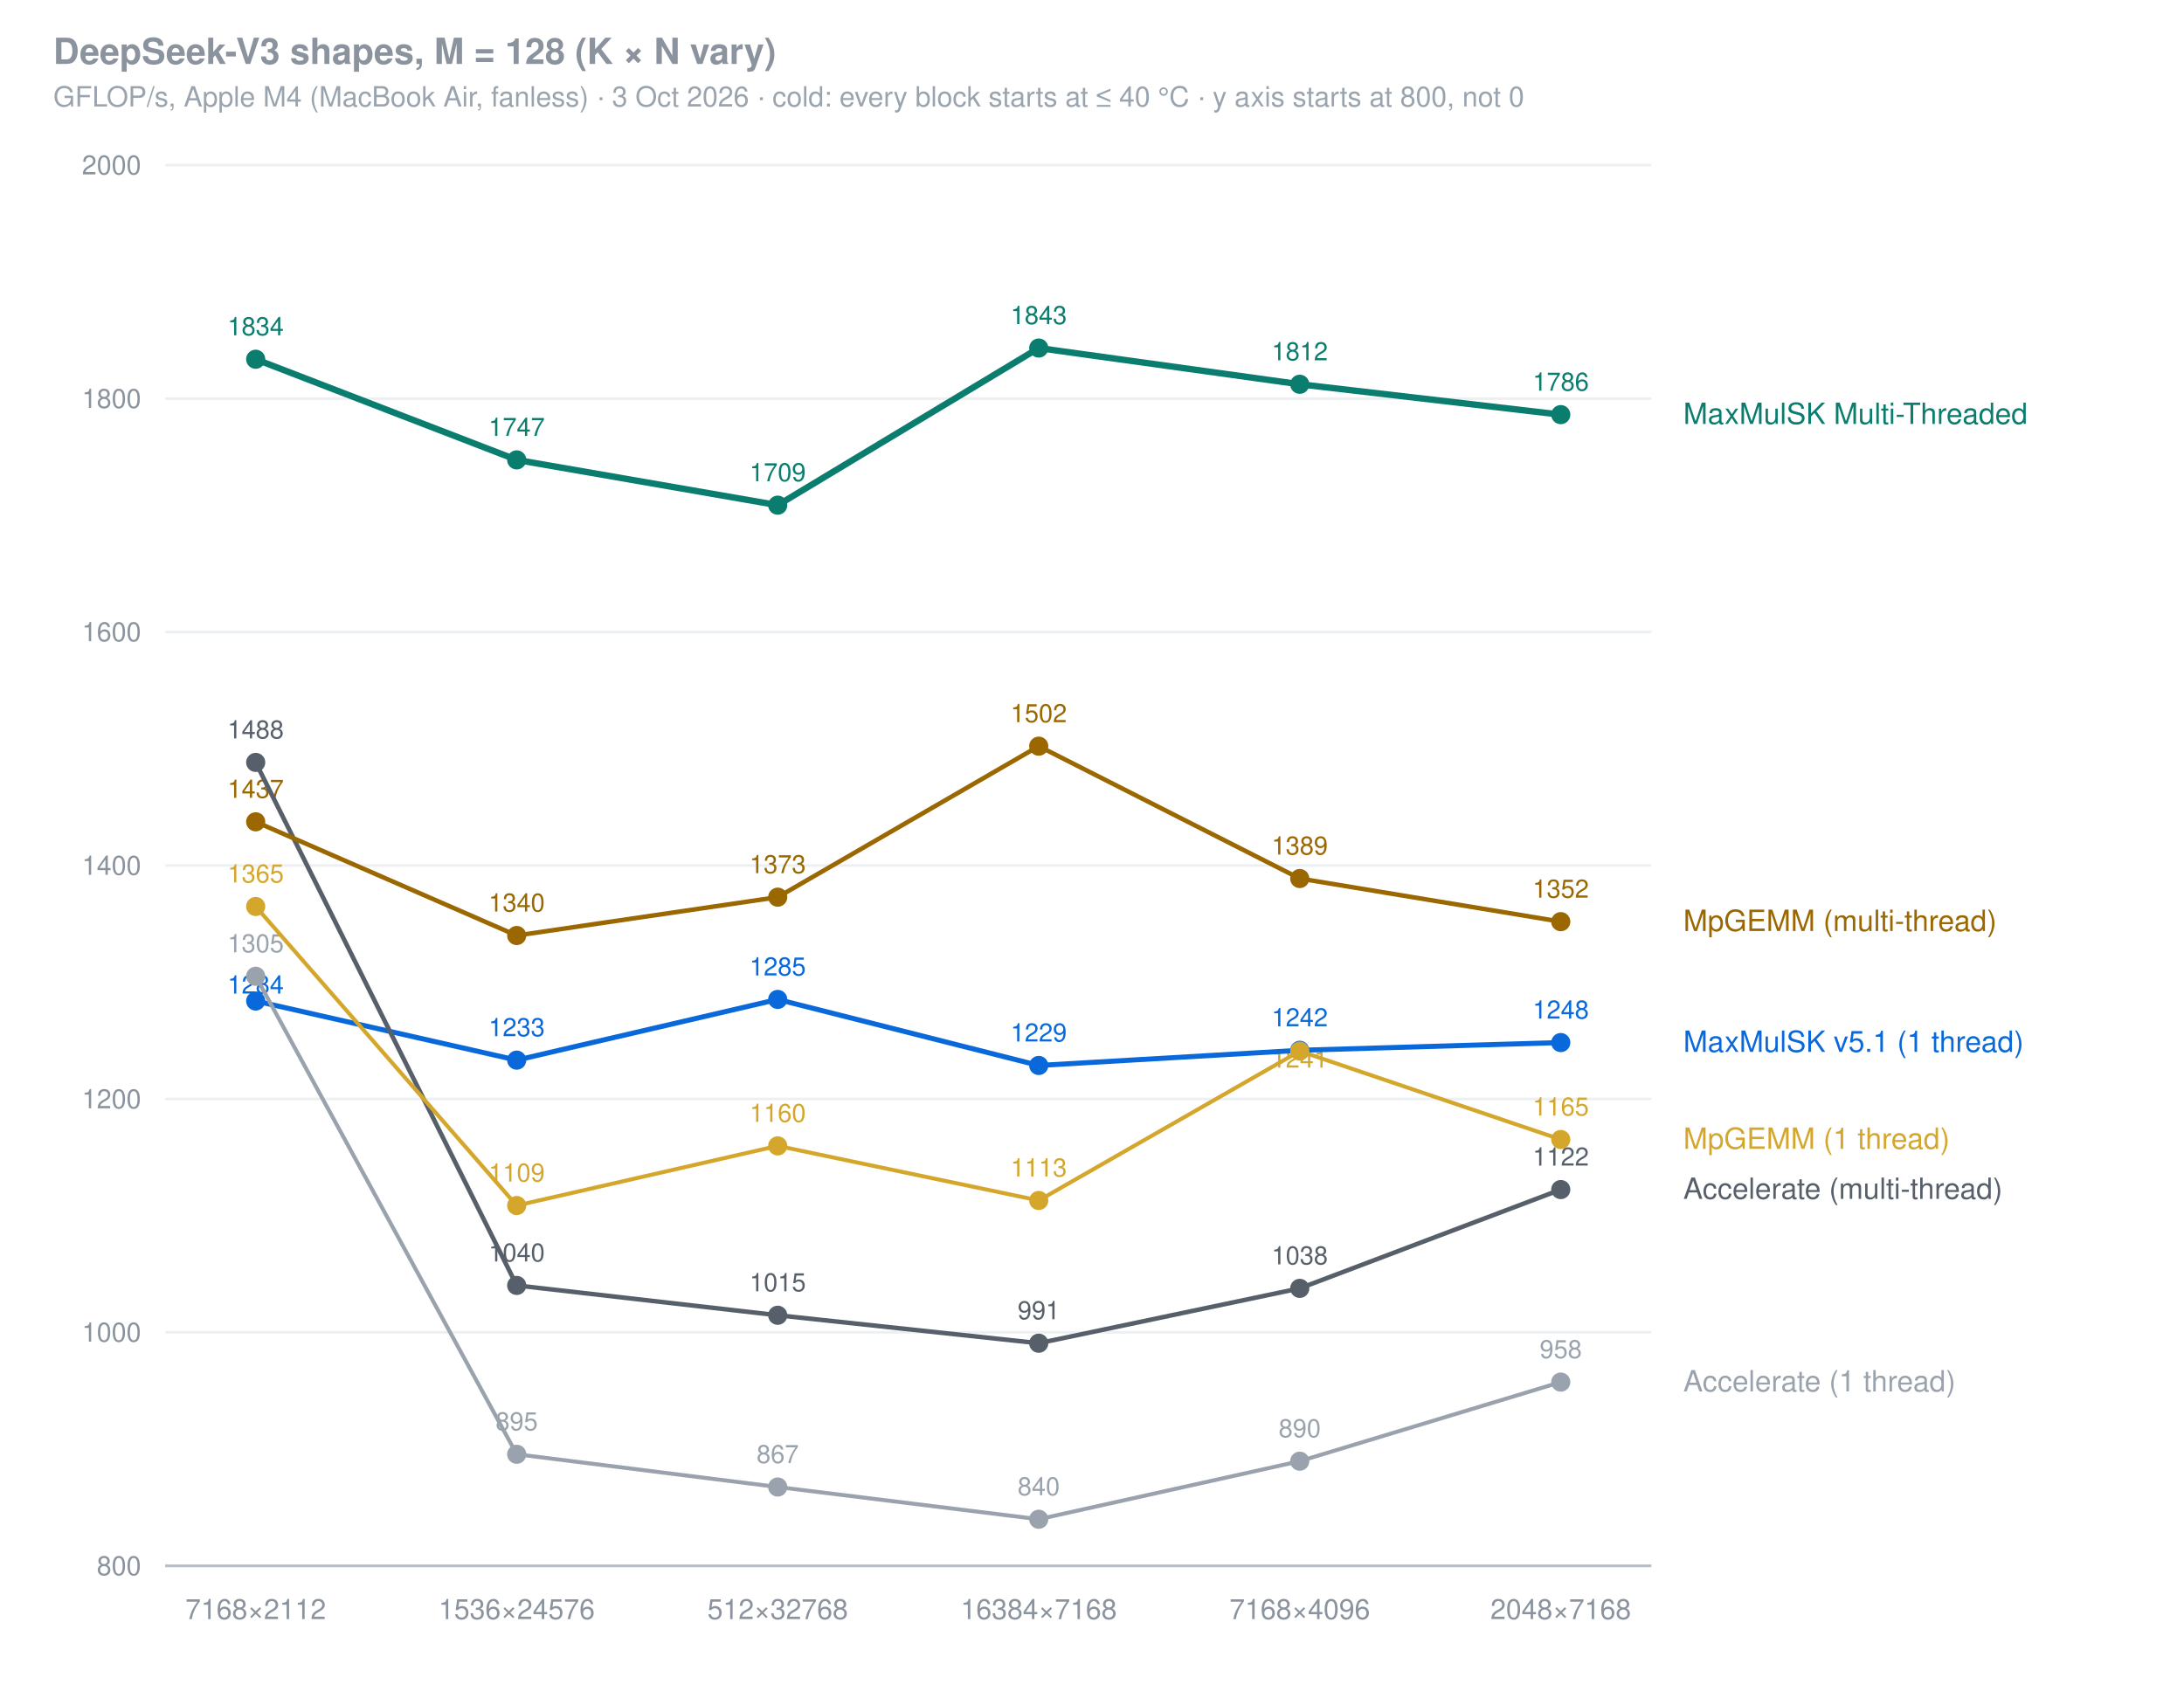
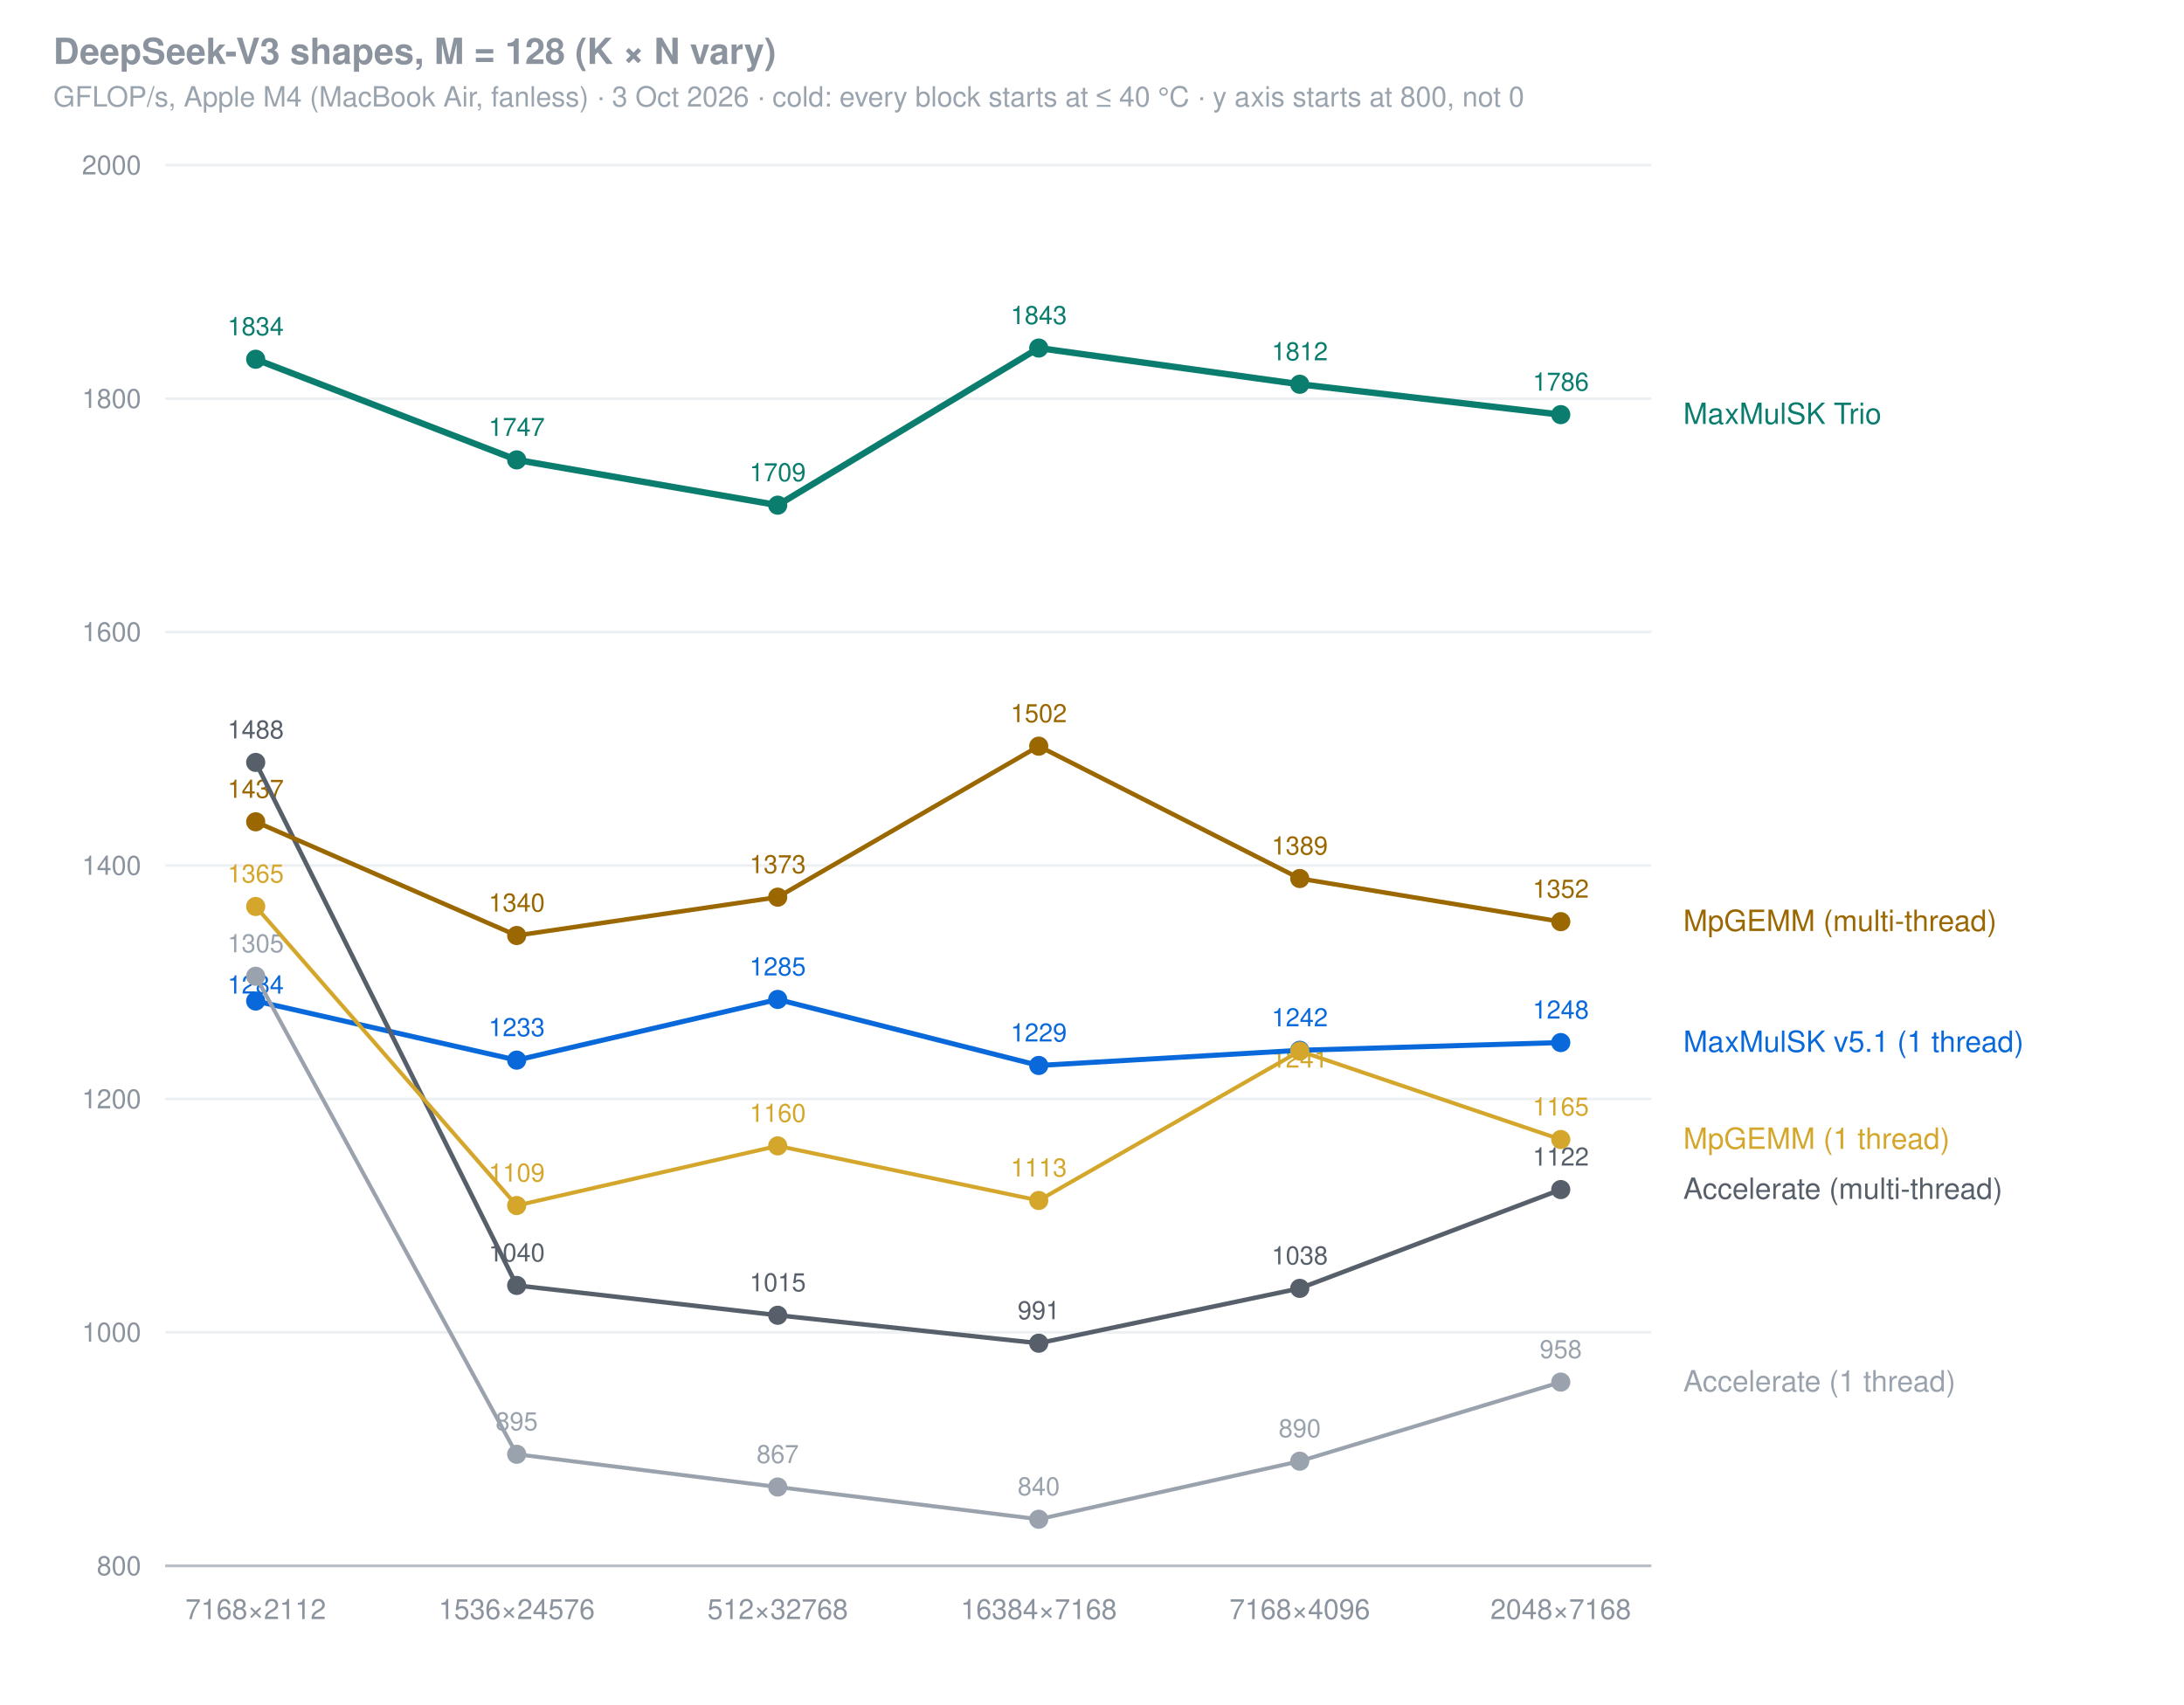
<svg xmlns="http://www.w3.org/2000/svg" width="820" height="640" viewBox="0 0 820 640" font-family="-apple-system,BlinkMacSystemFont,'Segoe UI',Helvetica,Arial,sans-serif" font-size="11">
  <text x="20" y="24" font-size="13.5" font-weight="600" fill="#8b949e">DeepSeek-V3 shapes, M = 128 (K × N vary)</text>
  <text x="20" y="40" font-size="10.5" fill="#9aa4ae">GFLOP/s, Apple M4 (MacBook Air, fanless) · 3 Oct 2026 · cold: every block starts at ≤ 40 °C · y axis starts at 800, not 0</text>
  <line x1="62.0" y1="588.0" x2="620.0" y2="588.0" stroke="#d0d7de" stroke-width="1" opacity="0.38" />
  <text x="53" y="591.5" text-anchor="end" font-size="10" fill="#8b949e">800</text>
  <line x1="62.0" y1="500.3" x2="620.0" y2="500.3" stroke="#d0d7de" stroke-width="1" opacity="0.38" />
  <text x="53" y="503.8" text-anchor="end" font-size="10" fill="#8b949e">1000</text>
  <line x1="62.0" y1="412.7" x2="620.0" y2="412.7" stroke="#d0d7de" stroke-width="1" opacity="0.38" />
  <text x="53" y="416.2" text-anchor="end" font-size="10" fill="#8b949e">1200</text>
  <line x1="62.0" y1="325.0" x2="620.0" y2="325.0" stroke="#d0d7de" stroke-width="1" opacity="0.38" />
  <text x="53" y="328.5" text-anchor="end" font-size="10" fill="#8b949e">1400</text>
  <line x1="62.0" y1="237.3" x2="620.0" y2="237.3" stroke="#d0d7de" stroke-width="1" opacity="0.38" />
  <text x="53" y="240.8" text-anchor="end" font-size="10" fill="#8b949e">1600</text>
  <line x1="62.0" y1="149.7" x2="620.0" y2="149.7" stroke="#d0d7de" stroke-width="1" opacity="0.38" />
  <text x="53" y="153.2" text-anchor="end" font-size="10" fill="#8b949e">1800</text>
  <line x1="62.0" y1="62.0" x2="620.0" y2="62.0" stroke="#d0d7de" stroke-width="1" opacity="0.38" />
  <text x="53" y="65.5" text-anchor="end" font-size="10" fill="#8b949e">2000</text>
  <text x="96.0" y="125.9" text-anchor="middle" font-size="9.5" fill="#0a7d6e">1834</text>
  <text x="96.0" y="373.1" text-anchor="middle" font-size="9.5" fill="#0969da">1284</text>
  <text x="96.0" y="277.3" text-anchor="middle" font-size="9.5" fill="#57606a">1488</text>
  <text x="96.0" y="357.6" text-anchor="middle" font-size="9.5" fill="#9aa3ad">1305</text>
  <text x="96.0" y="299.6" text-anchor="middle" font-size="9.5" fill="#9a6700">1437</text>
  <text x="96.0" y="331.4" text-anchor="middle" font-size="9.5" fill="#d4a72c">1365</text>
  <text x="194.0" y="163.7" text-anchor="middle" font-size="9.5" fill="#0a7d6e">1747</text>
  <text x="194.0" y="389.1" text-anchor="middle" font-size="9.5" fill="#0969da">1233</text>
  <text x="194.0" y="473.7" text-anchor="middle" font-size="9.5" fill="#57606a">1040</text>
  <text x="194.0" y="537.1" text-anchor="middle" font-size="9.5" fill="#9aa3ad">895</text>
  <text x="194.0" y="342.3" text-anchor="middle" font-size="9.5" fill="#9a6700">1340</text>
  <text x="194.0" y="443.7" text-anchor="middle" font-size="9.5" fill="#d4a72c">1109</text>
  <text x="292.0" y="180.7" text-anchor="middle" font-size="9.5" fill="#0a7d6e">1709</text>
  <text x="292.0" y="366.3" text-anchor="middle" font-size="9.5" fill="#0969da">1285</text>
  <text x="292.0" y="484.9" text-anchor="middle" font-size="9.5" fill="#57606a">1015</text>
  <text x="292.0" y="549.4" text-anchor="middle" font-size="9.5" fill="#9aa3ad">867</text>
  <text x="292.0" y="327.9" text-anchor="middle" font-size="9.5" fill="#9a6700">1373</text>
  <text x="292.0" y="421.3" text-anchor="middle" font-size="9.5" fill="#d4a72c">1160</text>
  <text x="390.0" y="121.7" text-anchor="middle" font-size="9.5" fill="#0a7d6e">1843</text>
  <text x="390.0" y="391.1" text-anchor="middle" font-size="9.5" fill="#0969da">1229</text>
  <text x="390.0" y="495.4" text-anchor="middle" font-size="9.5" fill="#57606a">991</text>
  <text x="390.0" y="561.5" text-anchor="middle" font-size="9.5" fill="#9aa3ad">840</text>
  <text x="390.0" y="271.2" text-anchor="middle" font-size="9.5" fill="#9a6700">1502</text>
  <text x="390.0" y="441.8" text-anchor="middle" font-size="9.5" fill="#d4a72c">1113</text>
  <text x="488.0" y="135.3" text-anchor="middle" font-size="9.5" fill="#0a7d6e">1812</text>
  <text x="488.0" y="385.4" text-anchor="middle" font-size="9.5" fill="#0969da">1242</text>
  <text x="488.0" y="474.8" text-anchor="middle" font-size="9.5" fill="#57606a">1038</text>
  <text x="488.0" y="539.7" text-anchor="middle" font-size="9.5" fill="#9aa3ad">890</text>
  <text x="488.0" y="320.9" text-anchor="middle" font-size="9.5" fill="#9a6700">1389</text>
  <text x="488.0" y="400.9" text-anchor="middle" font-size="9.5" fill="#d4a72c">1241</text>
  <text x="586.0" y="146.7" text-anchor="middle" font-size="9.5" fill="#0a7d6e">1786</text>
  <text x="586.0" y="382.5" text-anchor="middle" font-size="9.5" fill="#0969da">1248</text>
  <text x="586.0" y="437.7" text-anchor="middle" font-size="9.5" fill="#57606a">1122</text>
  <text x="586.0" y="510.0" text-anchor="middle" font-size="9.5" fill="#9aa3ad">958</text>
  <text x="586.0" y="337.1" text-anchor="middle" font-size="9.5" fill="#9a6700">1352</text>
  <text x="586.0" y="418.9" text-anchor="middle" font-size="9.5" fill="#d4a72c">1165</text>
  <polyline points="96.0,134.9 194.0,172.7 292.0,189.7 390.0,130.7 488.0,144.3 586.0,155.7" fill="none" stroke="#0a7d6e" stroke-width="2.4" stroke-linejoin="round" stroke-linecap="round" />
  <circle cx="96.0" cy="134.9" r="3.6" fill="#0a7d6e" />
  <circle cx="194.0" cy="172.7" r="3.6" fill="#0a7d6e" />
  <circle cx="292.0" cy="189.7" r="3.6" fill="#0a7d6e" />
  <circle cx="390.0" cy="130.7" r="3.6" fill="#0a7d6e" />
  <circle cx="488.0" cy="144.3" r="3.6" fill="#0a7d6e" />
  <circle cx="586.0" cy="155.7" r="3.6" fill="#0a7d6e" />
  <polyline points="96.0,375.9 194.0,398.1 292.0,375.3 390.0,400.1 488.0,394.4 586.0,391.5" fill="none" stroke="#0969da" stroke-width="1.9" stroke-linejoin="round" stroke-linecap="round" />
  <circle cx="96.0" cy="375.9" r="3.6" fill="#0969da" />
  <circle cx="194.0" cy="398.1" r="3.6" fill="#0969da" />
  <circle cx="292.0" cy="375.3" r="3.6" fill="#0969da" />
  <circle cx="390.0" cy="400.1" r="3.6" fill="#0969da" />
  <circle cx="488.0" cy="394.4" r="3.6" fill="#0969da" />
  <circle cx="586.0" cy="391.5" r="3.6" fill="#0969da" />
  <polyline points="96.0,286.3 194.0,482.7 292.0,493.9 390.0,504.4 488.0,483.8 586.0,446.7" fill="none" stroke="#57606a" stroke-width="1.7" stroke-linejoin="round" stroke-linecap="round" />
  <circle cx="96.0" cy="286.3" r="3.6" fill="#57606a" />
  <circle cx="194.0" cy="482.7" r="3.6" fill="#57606a" />
  <circle cx="292.0" cy="493.9" r="3.6" fill="#57606a" />
  <circle cx="390.0" cy="504.4" r="3.6" fill="#57606a" />
  <circle cx="488.0" cy="483.8" r="3.6" fill="#57606a" />
  <circle cx="586.0" cy="446.7" r="3.6" fill="#57606a" />
  <polyline points="96.0,366.6 194.0,546.1 292.0,558.4 390.0,570.5 488.0,548.7 586.0,519.0" fill="none" stroke="#9aa3ad" stroke-width="1.5" stroke-linejoin="round" stroke-linecap="round" />
  <circle cx="96.0" cy="366.6" r="3.6" fill="#9aa3ad" />
  <circle cx="194.0" cy="546.1" r="3.6" fill="#9aa3ad" />
  <circle cx="292.0" cy="558.4" r="3.6" fill="#9aa3ad" />
  <circle cx="390.0" cy="570.5" r="3.6" fill="#9aa3ad" />
  <circle cx="488.0" cy="548.7" r="3.6" fill="#9aa3ad" />
  <circle cx="586.0" cy="519.0" r="3.6" fill="#9aa3ad" />
  <polyline points="96.0,308.6 194.0,351.3 292.0,336.9 390.0,280.2 488.0,329.9 586.0,346.1" fill="none" stroke="#9a6700" stroke-width="1.7" stroke-linejoin="round" stroke-linecap="round" />
  <circle cx="96.0" cy="308.6" r="3.6" fill="#9a6700" />
  <circle cx="194.0" cy="351.3" r="3.6" fill="#9a6700" />
  <circle cx="292.0" cy="336.9" r="3.6" fill="#9a6700" />
  <circle cx="390.0" cy="280.2" r="3.6" fill="#9a6700" />
  <circle cx="488.0" cy="329.9" r="3.6" fill="#9a6700" />
  <circle cx="586.0" cy="346.1" r="3.6" fill="#9a6700" />
  <polyline points="96.0,340.4 194.0,452.7 292.0,430.3 390.0,450.8 488.0,394.7 586.0,427.9" fill="none" stroke="#d4a72c" stroke-width="1.5" stroke-linejoin="round" stroke-linecap="round" />
  <circle cx="96.0" cy="340.4" r="3.6" fill="#d4a72c" />
  <circle cx="194.0" cy="452.7" r="3.6" fill="#d4a72c" />
  <circle cx="292.0" cy="430.3" r="3.6" fill="#d4a72c" />
  <circle cx="390.0" cy="450.8" r="3.6" fill="#d4a72c" />
  <circle cx="488.0" cy="394.7" r="3.6" fill="#d4a72c" />
  <circle cx="586.0" cy="427.9" r="3.6" fill="#d4a72c" />
-   <text x="632" y="159.2" font-size="11" font-weight="400" fill="#0a7d6e">MaxMulSK Multi-Threaded</text>
+   <text x="632" y="159.2" font-size="11" font-weight="400" fill="#0a7d6e">MaxMulSK Trio</text>
  <text x="632" y="395.0" font-size="11" font-weight="400" fill="#0969da">MaxMulSK v5.1 (1 thread)</text>
  <text x="632" y="450.2" font-size="11" font-weight="400" fill="#57606a">Accelerate (multi-thread)</text>
  <text x="632" y="522.5" font-size="11" font-weight="400" fill="#9aa3ad">Accelerate (1 thread)</text>
  <text x="632" y="349.6" font-size="11" font-weight="400" fill="#9a6700">MpGEMM (multi-thread)</text>
  <text x="632" y="431.4" font-size="11" font-weight="400" fill="#d4a72c">MpGEMM (1 thread)</text>
  <text x="96.0" y="608.0" text-anchor="middle" font-size="10.5" fill="#8b949e">7168×2112</text>
  <text x="194.0" y="608.0" text-anchor="middle" font-size="10.5" fill="#8b949e">1536×24576</text>
  <text x="292.0" y="608.0" text-anchor="middle" font-size="10.5" fill="#8b949e">512×32768</text>
  <text x="390.0" y="608.0" text-anchor="middle" font-size="10.5" fill="#8b949e">16384×7168</text>
  <text x="488.0" y="608.0" text-anchor="middle" font-size="10.5" fill="#8b949e">7168×4096</text>
  <text x="586.0" y="608.0" text-anchor="middle" font-size="10.5" fill="#8b949e">2048×7168</text>
  <line x1="62.0" y1="588.0" x2="620.0" y2="588.0" stroke="#8b949e" stroke-width="1" opacity="0.55" />
</svg>
